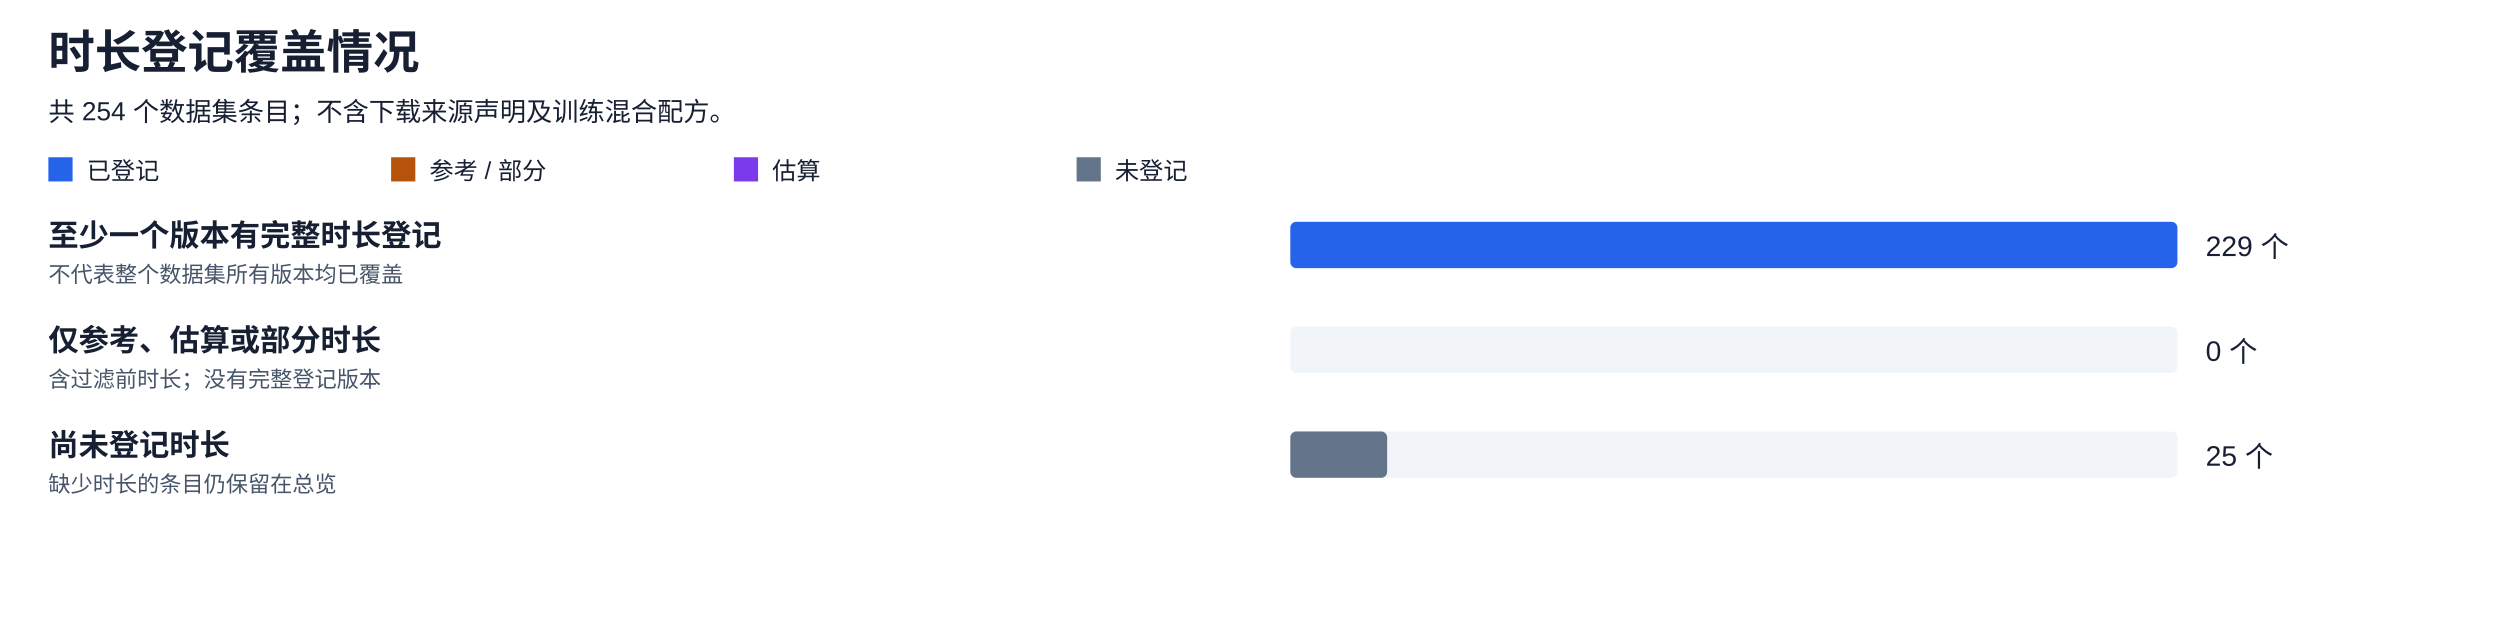
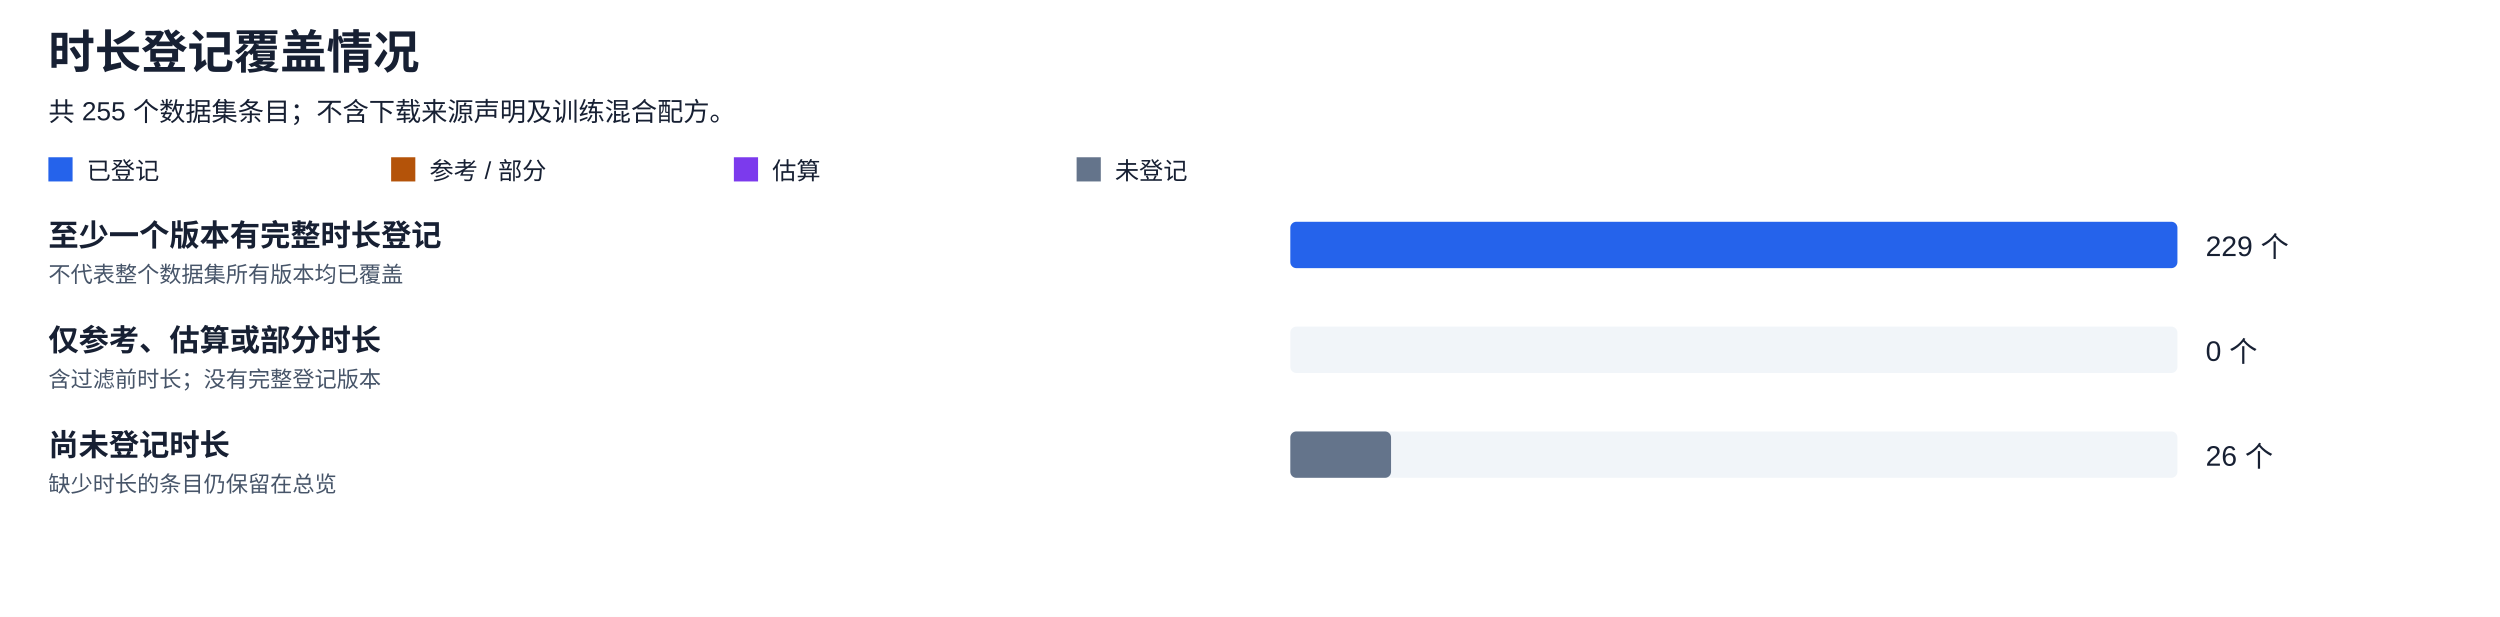
<svg xmlns="http://www.w3.org/2000/svg" width="1240" height="306" viewBox="0 0 1240 306" role="img" aria-labelledby="title desc">
  <rect width="100%" height="100%" fill="white" />
  <g font-family="Arial, Noto Sans CJK SC, Microsoft YaHei, sans-serif" fill="#172033">
    <text x="24" y="34" font-size="23" font-weight="700">时长登记覆盖情况</text>
-     <text x="24" y="60" font-size="13">共 254 个数据集条目；不含下载来源声明及训练混合配方。</text>
+     <text x="24" y="60" font-size="13">共 255 个数据集条目；不含下载来源声明及训练混合配方。</text>
    <rect x="24" y="78" width="12" height="12" fill="#2563eb" />
    <text x="43" y="89" font-size="12">已登记</text>
    <rect x="194" y="78" width="12" height="12" fill="#b45309" />
    <text x="213" y="89" font-size="12">参考 / 部分</text>
    <rect x="364" y="78" width="12" height="12" fill="#7c3aed" />
    <text x="383" y="89" font-size="12">估算</text>
    <rect x="534" y="78" width="12" height="12" fill="#64748b" />
    <text x="553" y="89" font-size="12">未登记</text>
    <text x="24" y="122" font-size="15" font-weight="600">至少一个版本有完整时长登记</text>
    <text x="24" y="140" font-size="11" fill="#475569">不代表整个数据集所有版本均已覆盖</text>
    <rect x="640" y="110" width="440" height="23" rx="3" fill="#f1f5f9" />
    <rect x="640" y="110" width="440.00" height="23" rx="3" fill="#2563eb" />
    <text x="1094" y="127" font-size="14">229 个</text>
    <text x="24" y="174" font-size="15" font-weight="600">仅参考、估算或部分时长</text>
    <text x="24" y="192" font-size="11" fill="#475569">含过滤前时长；没有完整登记版本</text>
    <rect x="640" y="162" width="440" height="23" rx="3" fill="#f1f5f9" />
    <rect x="640" y="162" width="0.00" height="23" rx="3" fill="#b45309" />
    <text x="1094" y="179" font-size="14">0 个</text>
    <text x="24" y="226" font-size="15" font-weight="600">尚未登记时长</text>
    <text x="24" y="244" font-size="11" fill="#475569">缺少时长的条目仍保留在总览</text>
    <rect x="640" y="214" width="440" height="23" rx="3" fill="#f1f5f9" />
-     <rect x="640" y="214" width="48.03" height="23" rx="3" fill="#64748b" />
-     <text x="1094" y="231" font-size="14">25 个</text>
+     <rect x="640" y="214" width="49.96" height="23" rx="3" fill="#64748b" />
+     <text x="1094" y="231" font-size="14">26 个</text>
  </g>
</svg>
